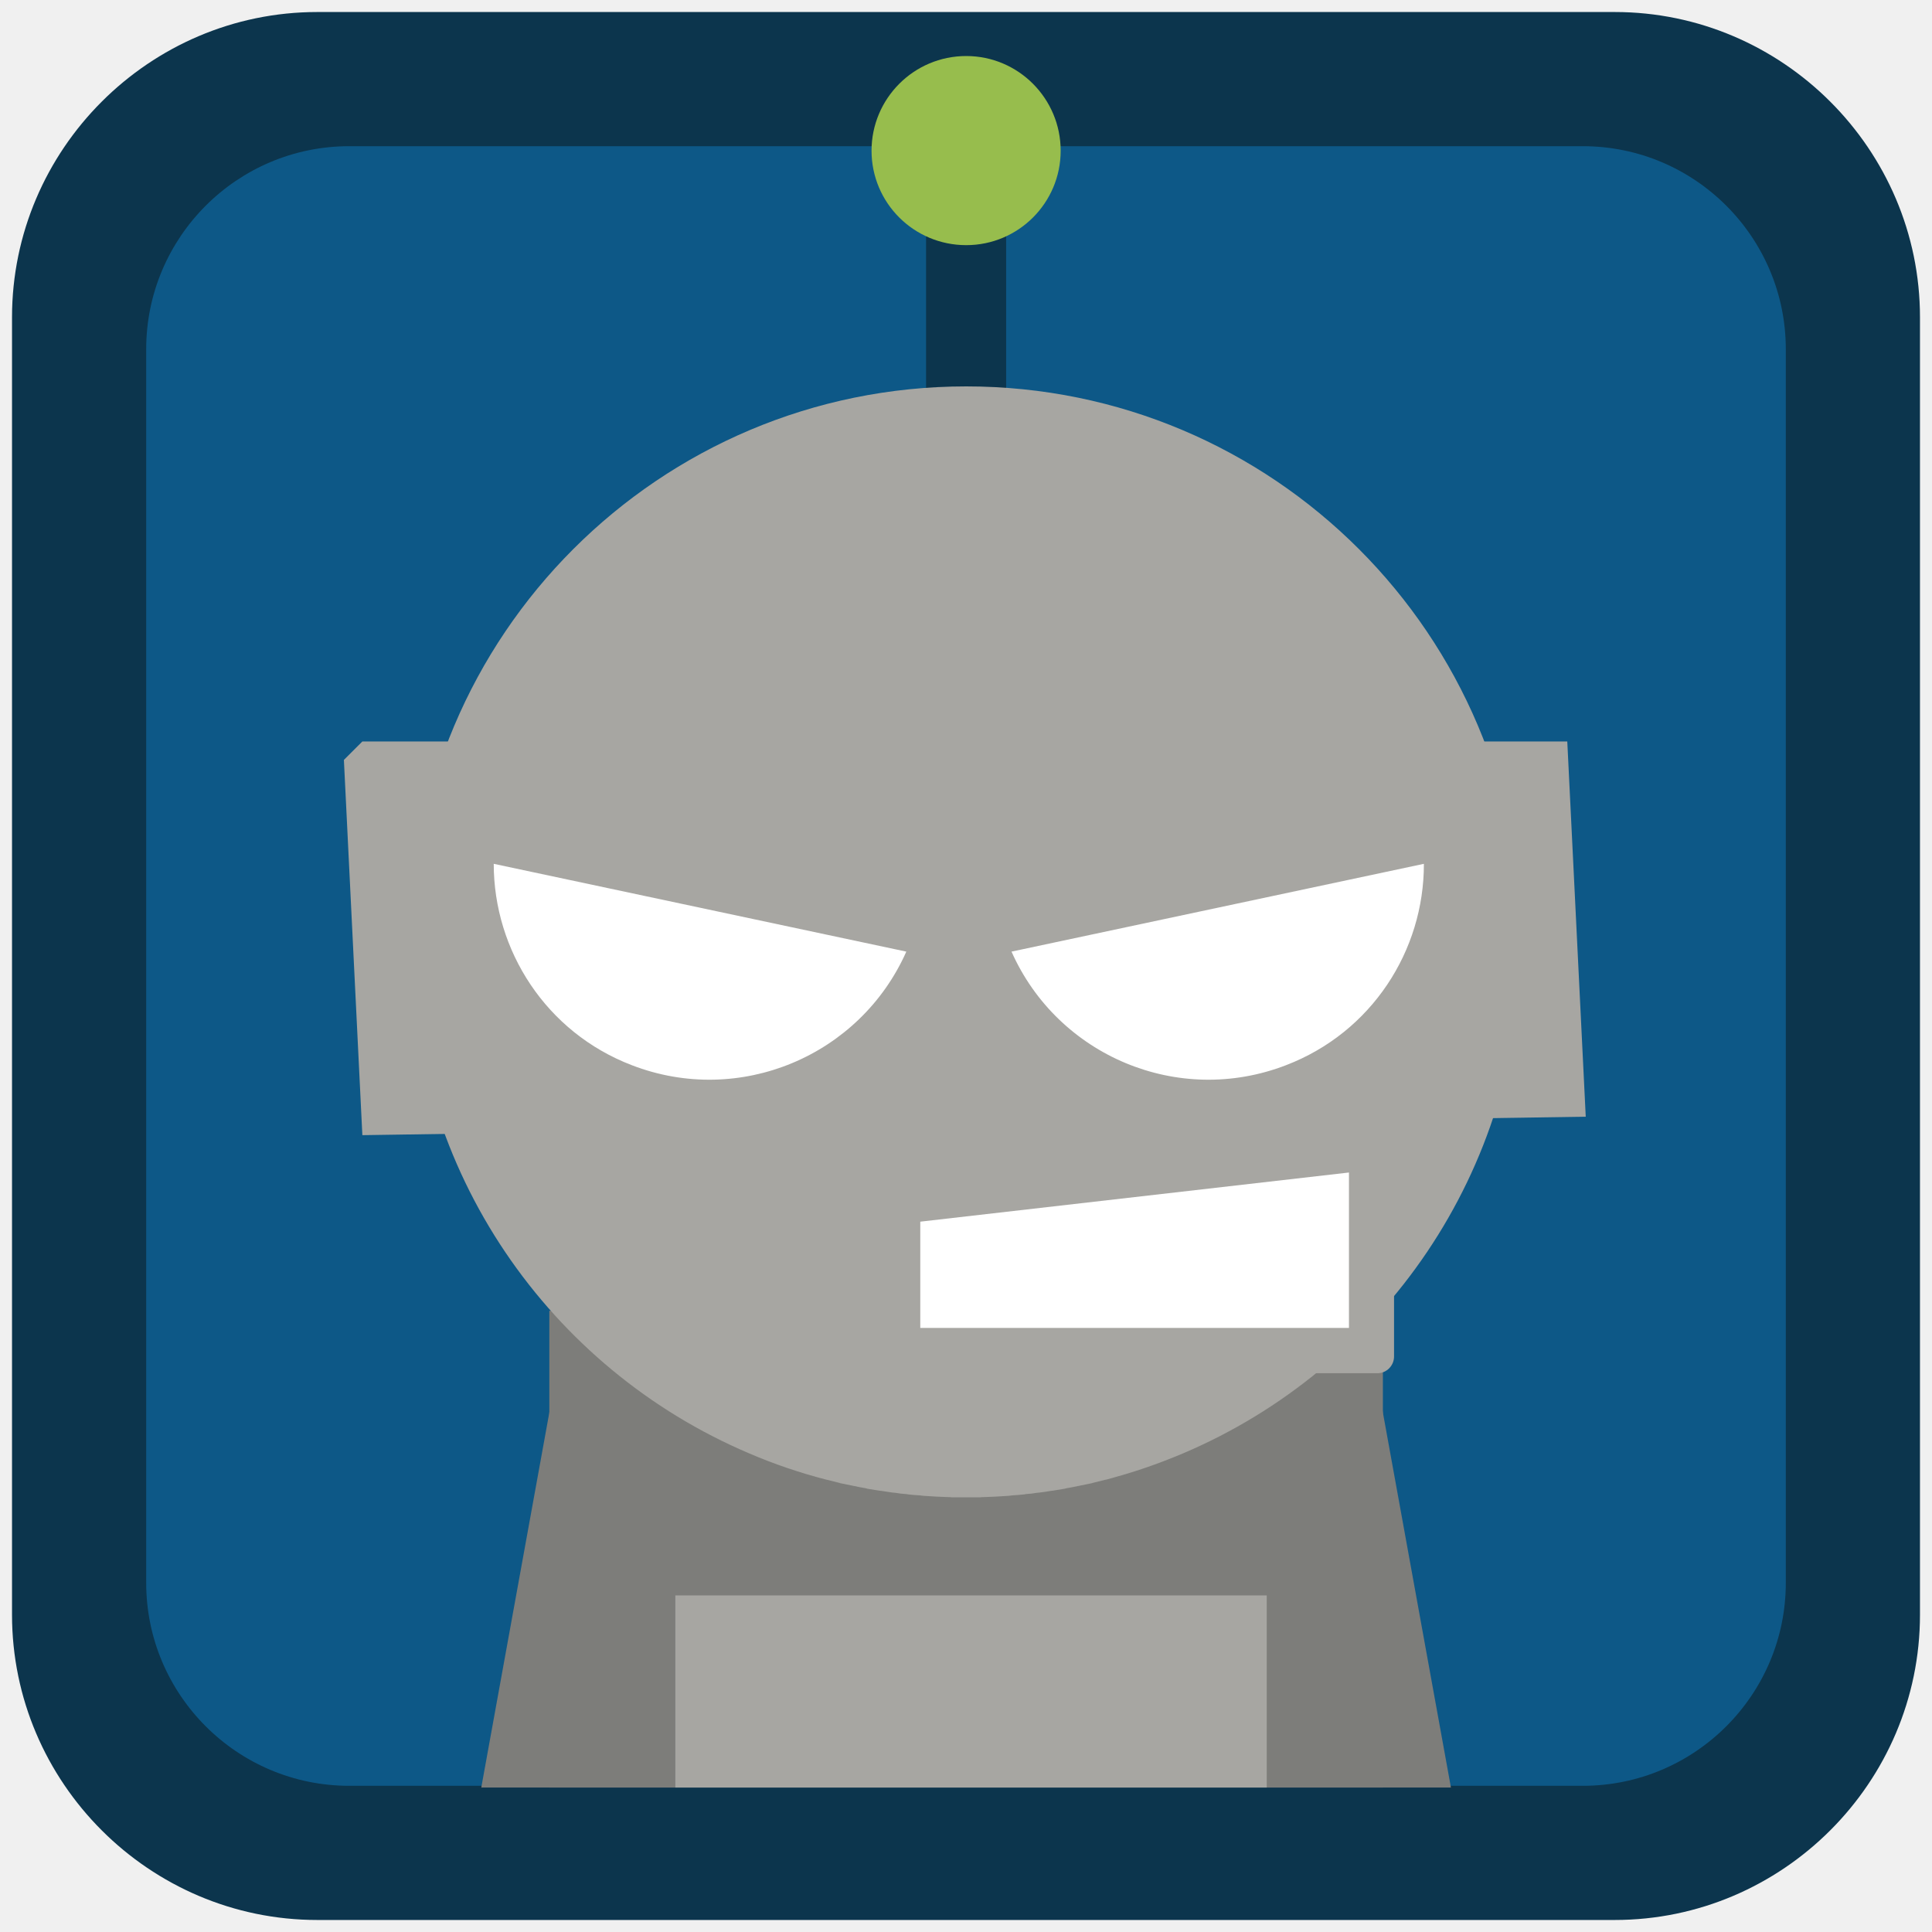
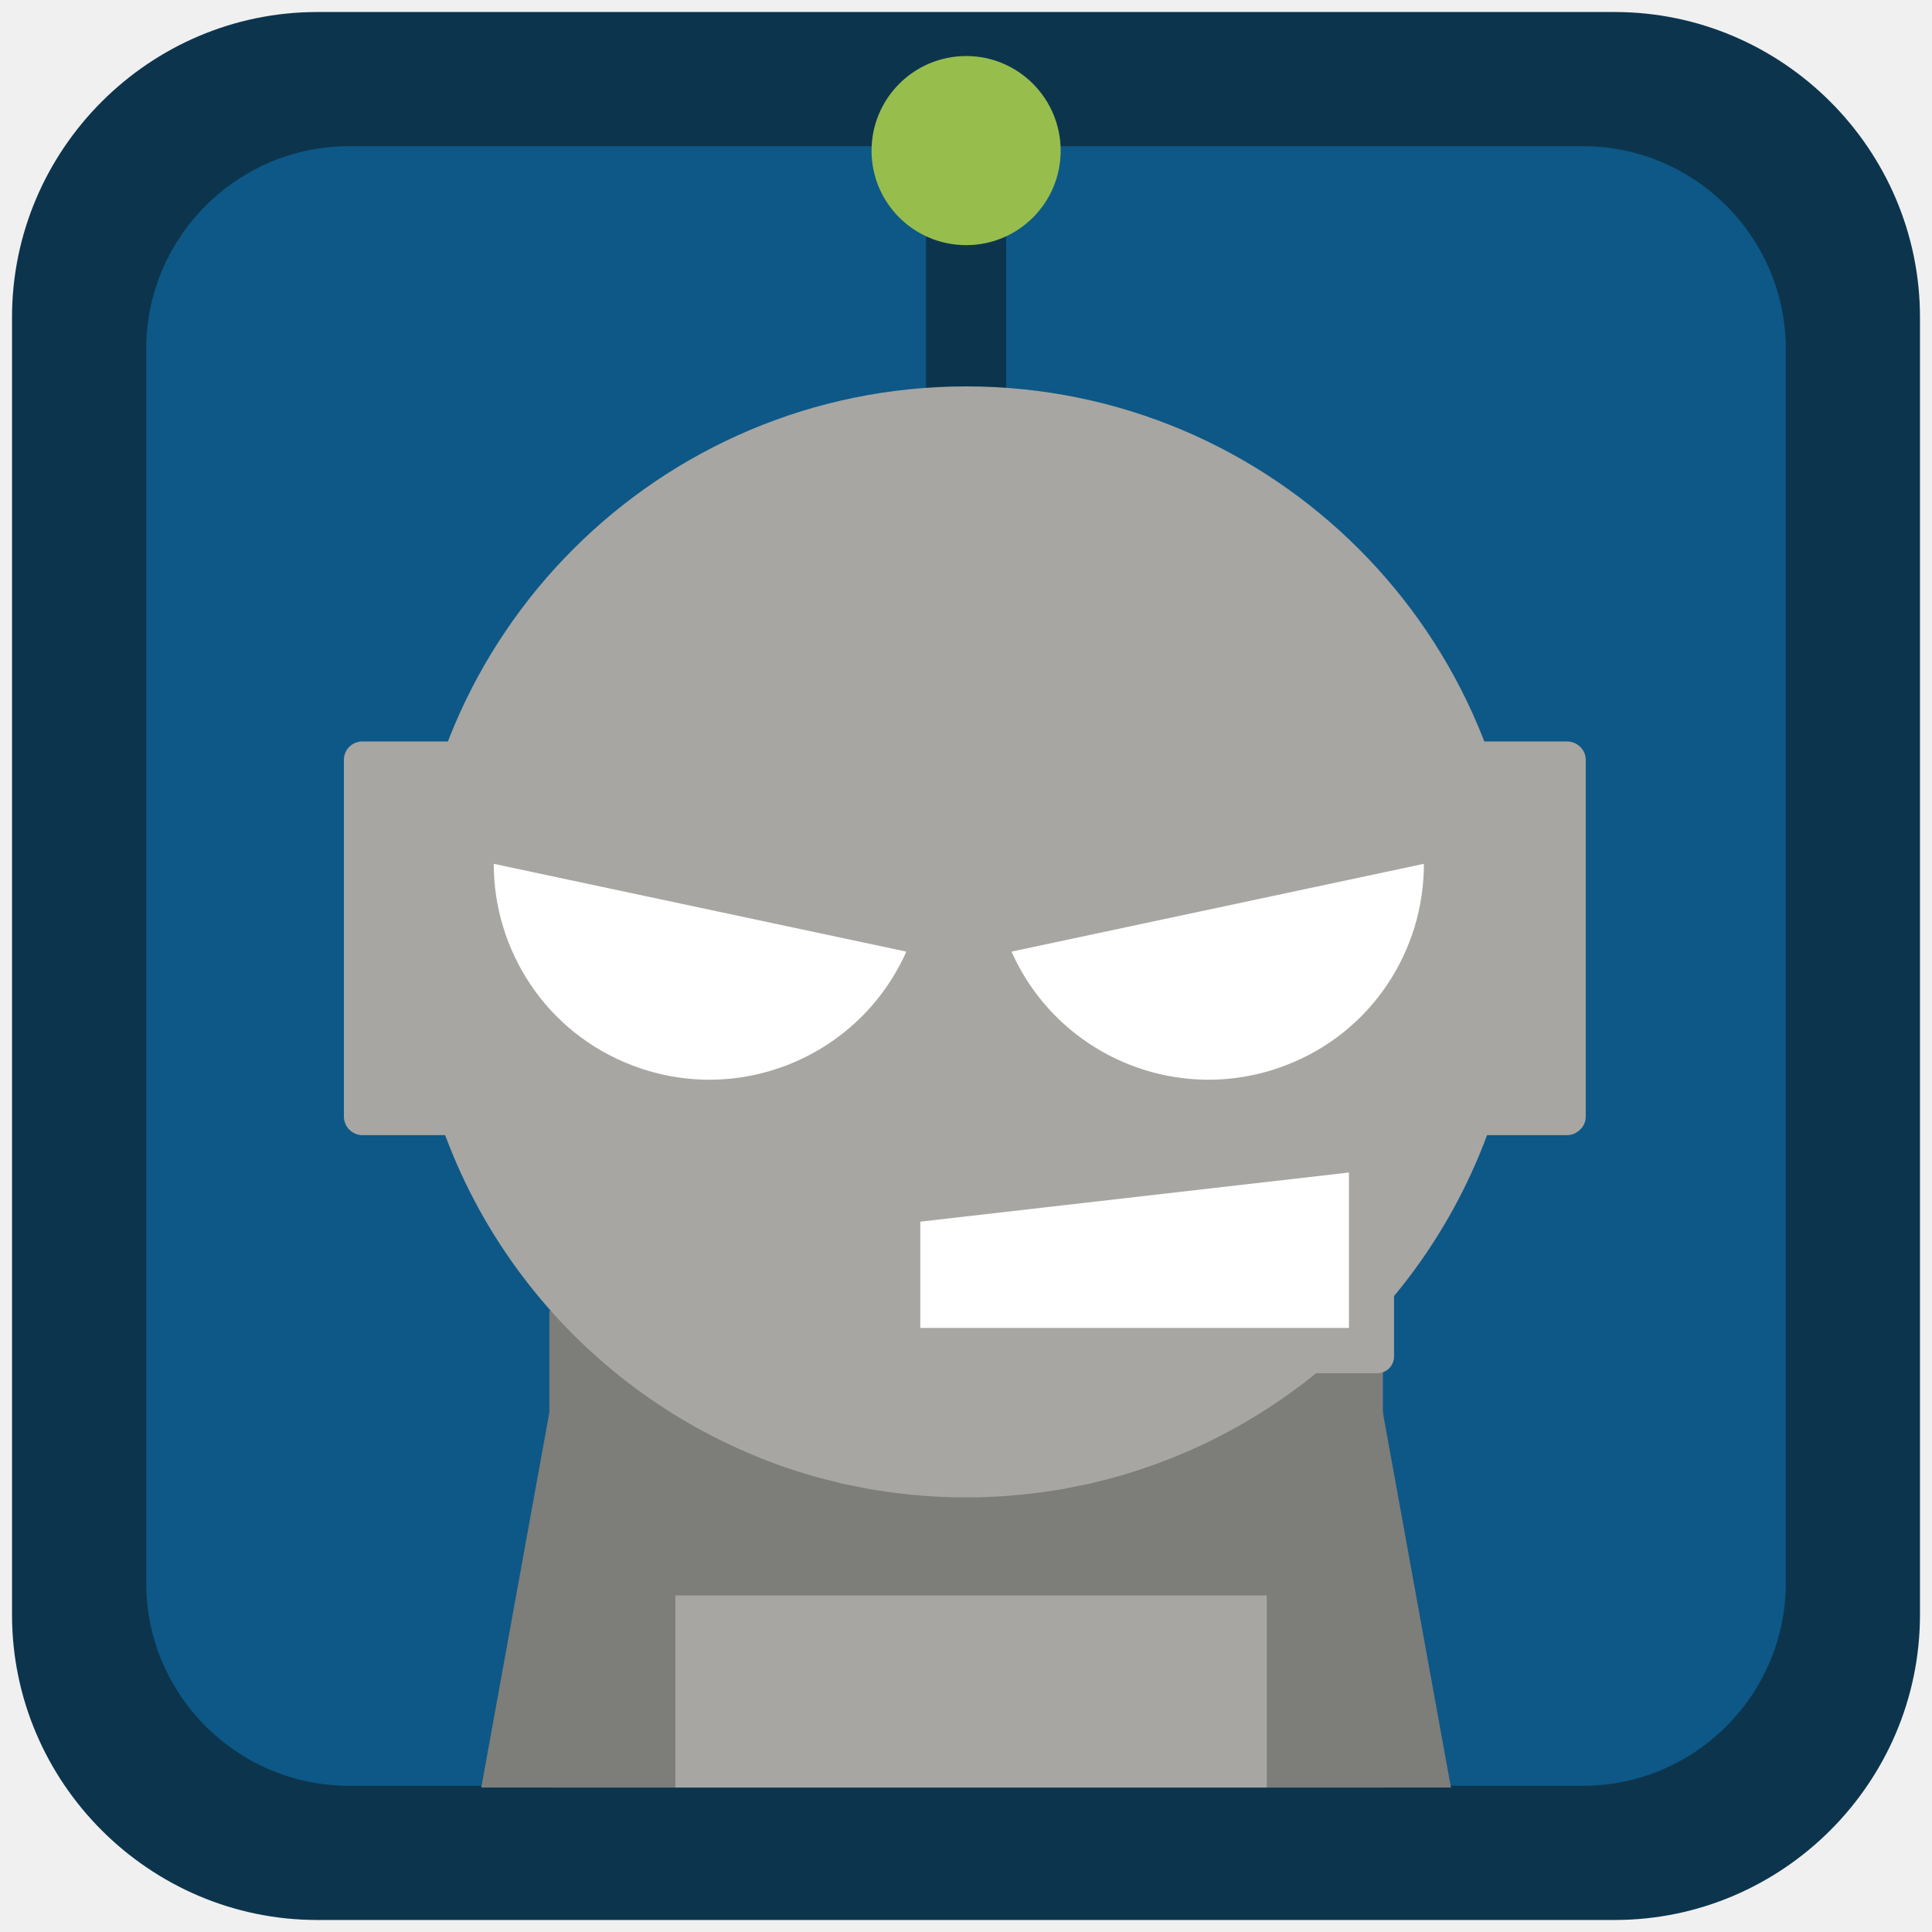
<svg xmlns="http://www.w3.org/2000/svg" viewBox="0 0 90 90">
  <path d="M75.22,89.44L14.78,89.44C6.96,89.44,0.56,83.04,0.56,75.22L0.56,14.78C0.56,6.96,6.96,0.56,14.78,0.56L75.22,0.56C83.04,0.56,89.44,6.96,89.44,14.78L89.44,75.22C89.44,83.04,83.04,89.44,75.22,89.44Z" fill="#0c354d" />
-   <path d="M6.81,16.27L6.81,73.73C6.81,78.95,11.05,83.19,16.27,83.19L73.73,83.19C78.95,83.19,83.19,78.95,83.19,73.73L83.19,16.27C83.19,11.05,78.95,6.81,73.73,6.81L16.27,6.81C11.05,6.81,6.81,11.05,6.81,16.27Z" fill="#0d5887" />
-   <path d="M63.56,61.06L25.59,61.06L25.59,83.27L67.59,83.27Z" fill="#7d7d7a" />
-   <path d="M64.42,61.06L26.45,61.06L22.42,83.27L64.42,83.27Z" fill="#7d7d7a" />
+   <path d="M16.27,6.81L73.73,6.81C78.95,6.81,83.19,11.05,83.19,16.27L83.19,73.73C83.19,78.95,78.95,83.19,73.73,83.19L16.27,83.19C11.05,83.19,6.81,78.95,6.81,73.73L6.81,16.27C6.81,11.05,11.05,6.81,16.27,6.81Z" fill="#0d5887" />
+   <path d="M67.59,83.27L25.59,83.27L25.59,61.06L63.56,61.06Z" fill="#7d7d7a" />
+   <path d="M64.42,83.27L22.42,83.27L26.45,61.06L64.42,61.06Z" fill="#7d7d7a" />
  <path d="M43.14,8.56L46.87,8.56L46.87,21.11L43.14,21.11Z" fill="#0c354d" />
-   <path d="M16.88,34.54L73.01,34.54L73.87,52.02L16.88,52.88L16.02,35.4Z" fill="#a7a6a2" />
-   <path d="M70.88,43.88C70.88,29.58,59.3,18,45.01,18C30.71,18,19.13,29.58,19.13,43.88C19.13,54.58,25.62,63.76,34.89,67.7L34.89,67.7C36.05,68.2,37.26,68.61,38.5,68.93C38.5,68.93,38.5,68.93,38.51,68.93C38.71,68.98,38.91,69.03,39.11,69.08C39.12,69.08,39.13,69.08,39.13,69.09C39.33,69.13,39.53,69.17,39.72,69.21C39.74,69.22,39.75,69.22,39.77,69.22C39.95,69.26,40.15,69.3,40.34,69.33C40.36,69.34,40.38,69.34,40.4,69.35C40.59,69.38,40.77,69.41,40.96,69.44C40.99,69.44,41.02,69.45,41.05,69.45C41.23,69.48,41.4,69.5,41.58,69.53C41.62,69.53,41.66,69.54,41.7,69.54C41.87,69.57,42.04,69.59,42.21,69.6C42.26,69.61,42.3,69.61,42.35,69.62C42.51,69.64,42.68,69.65,42.85,69.66C42.9,69.67,42.95,69.67,43.01,69.68C43.16,69.69,43.33,69.7,43.49,69.71C43.55,69.71,43.61,69.72,43.67,69.72C43.83,69.73,43.99,69.73,44.15,69.74C44.21,69.74,44.27,69.74,44.33,69.75C44.55,69.75,44.78,69.75,45,69.75C45,69.75,45,69.75,45,69.75L45,69.75C45.23,69.75,45.45,69.75,45.67,69.75C45.73,69.74,45.79,69.74,45.85,69.74C46.01,69.73,46.18,69.73,46.34,69.72C46.4,69.72,46.46,69.71,46.52,69.71C46.68,69.7,46.84,69.69,47,69.68C47.05,69.67,47.1,69.67,47.16,69.66C47.32,69.65,47.49,69.64,47.66,69.62C47.7,69.62,47.75,69.61,47.79,69.6C47.97,69.59,48.14,69.57,48.31,69.54C48.35,69.54,48.39,69.53,48.42,69.53C48.6,69.51,48.78,69.48,48.96,69.45C48.99,69.45,49.02,69.44,49.05,69.44C49.24,69.41,49.42,69.38,49.6,69.35C49.63,69.34,49.65,69.34,49.67,69.33C49.86,69.3,50.05,69.26,50.24,69.22C50.26,69.22,50.27,69.22,50.29,69.21C50.48,69.17,50.68,69.13,50.88,69.09C50.88,69.08,50.89,69.08,50.9,69.08C51.1,69.03,51.3,68.98,51.5,68.93C51.51,68.93,51.51,68.93,51.52,68.93C51.72,68.88,51.92,68.82,52.12,68.76C52.12,68.76,52.13,68.76,52.13,68.76C53.15,68.47,54.15,68.11,55.12,67.7C55.12,67.7,55.12,67.7,55.12,67.7L55.12,67.7C64.39,63.76,70.88,54.58,70.88,43.88Z" fill="#a7a6a2" />
+   <path d="M73.01,34.54C73.23,34.54,73.45,34.63,73.61,34.79C73.78,34.95,73.87,35.17,73.87,35.4L73.87,52.02C73.87,52.24,73.78,52.46,73.61,52.62C73.45,52.78,73.23,52.88,73.01,52.88L16.88,52.88C16.65,52.88,16.43,52.78,16.27,52.62C16.11,52.46,16.02,52.24,16.02,52.02L16.02,35.4C16.02,35.17,16.11,34.95,16.27,34.79C16.43,34.63,16.65,34.54,16.88,34.54Z" fill="#a7a6a2" />
+   <path d="M70.88,43.88C70.88,54.58,64.39,63.76,55.12,67.7L55.12,67.7C55.12,67.7,55.12,67.7,55.12,67.7C54.15,68.11,53.15,68.47,52.13,68.76C52.13,68.76,52.12,68.76,52.12,68.76C51.92,68.82,51.72,68.88,51.52,68.93C51.51,68.93,51.51,68.93,51.5,68.93C51.3,68.98,51.1,69.03,50.9,69.08C50.89,69.08,50.88,69.08,50.88,69.09C50.68,69.13,50.48,69.17,50.29,69.21C50.27,69.22,50.26,69.22,50.24,69.22C50.05,69.26,49.86,69.3,49.67,69.33C49.65,69.34,49.63,69.34,49.6,69.35C49.42,69.38,49.24,69.41,49.05,69.44C49.02,69.44,48.99,69.45,48.96,69.45C48.78,69.48,48.6,69.51,48.42,69.53C48.39,69.53,48.35,69.54,48.31,69.54C48.14,69.57,47.97,69.59,47.79,69.6C47.75,69.61,47.7,69.62,47.66,69.62C47.49,69.64,47.32,69.65,47.16,69.66C47.1,69.67,47.05,69.67,47,69.68C46.84,69.69,46.68,69.7,46.52,69.71C46.46,69.71,46.4,69.72,46.34,69.72C46.18,69.73,46.01,69.73,45.85,69.74C45.79,69.74,45.73,69.74,45.67,69.75C45.45,69.75,45.23,69.75,45,69.75L45,69.75C45,69.75,45,69.75,45,69.75C44.78,69.75,44.55,69.75,44.33,69.75C44.27,69.74,44.21,69.74,44.15,69.74C43.99,69.73,43.83,69.73,43.67,69.72C43.61,69.72,43.55,69.71,43.49,69.71C43.33,69.7,43.16,69.69,43.01,69.68C42.95,69.67,42.9,69.67,42.85,69.66C42.68,69.65,42.51,69.64,42.35,69.62C42.3,69.61,42.26,69.61,42.21,69.6C42.04,69.59,41.87,69.57,41.7,69.54C41.66,69.54,41.62,69.53,41.58,69.53C41.4,69.5,41.23,69.48,41.05,69.45C41.02,69.45,40.99,69.44,40.96,69.44C40.77,69.41,40.59,69.38,40.4,69.35C40.38,69.34,40.36,69.34,40.34,69.33C40.15,69.3,39.95,69.26,39.77,69.22C39.75,69.22,39.74,69.22,39.72,69.21C39.53,69.17,39.33,69.13,39.13,69.09C39.13,69.08,39.12,69.08,39.11,69.08C38.91,69.03,38.71,68.98,38.51,68.93C38.5,68.93,38.5,68.93,38.5,68.93C37.26,68.61,36.05,68.2,34.89,67.7L34.89,67.7C25.62,63.76,19.13,54.58,19.13,43.88C19.13,29.58,30.71,18,45.01,18C59.3,18,70.88,29.58,70.88,43.88Z" fill="#a7a6a2" />
  <path d="M64.17,63.97L45.75,63.97C45.32,63.97,44.97,63.62,44.97,63.19L44.97,59.71C44.97,59.32,45.27,58.98,45.66,58.94L64.08,56.82C64.54,56.77,64.94,57.13,64.94,57.59L64.94,63.19C64.94,63.62,64.59,63.97,64.17,63.97Z" fill="#a7a6a2" />
  <path d="M42.87,61.86L42.87,56.91L62.84,54.62L62.84,61.86Z" fill="#fff" />
  <path d="M49.41,7.02C49.41,9.45,47.44,11.42,45.01,11.42C42.57,11.42,40.6,9.45,40.6,7.02C40.6,4.59,42.57,2.61,45.01,2.61C47.44,2.61,49.41,4.59,49.41,7.02Z" fill="#97bd4d" />
  <path d="M31.46,74.32L59.01,74.32L59.01,83.27L31.46,83.27Z" fill="#a7a6a2" />
-   <path d="M59.91,49.62C63.9,48.09,66.34,44.28,66.33,40.24L47.12,44.33C49.28,49.19,54.89,51.56,59.91,49.62Z" fill="#fff" />
-   <path d="M23,40.24C23,44.28,25.44,48.09,29.43,49.62C34.45,51.56,40.06,49.19,42.22,44.33L23,40.24Z" fill="#fff" />
+   <path d="M47.12,44.33L66.33,40.24C66.34,44.28,63.9,48.09,59.91,49.62C54.89,51.56,49.28,49.19,47.12,44.33Z" fill="#fff" />
+   <path d="M23,40.24L42.22,44.33C40.06,49.19,34.45,51.56,29.43,49.62C25.44,48.09,23,44.28,23,40.24Z" fill="#fff" />
</svg>
